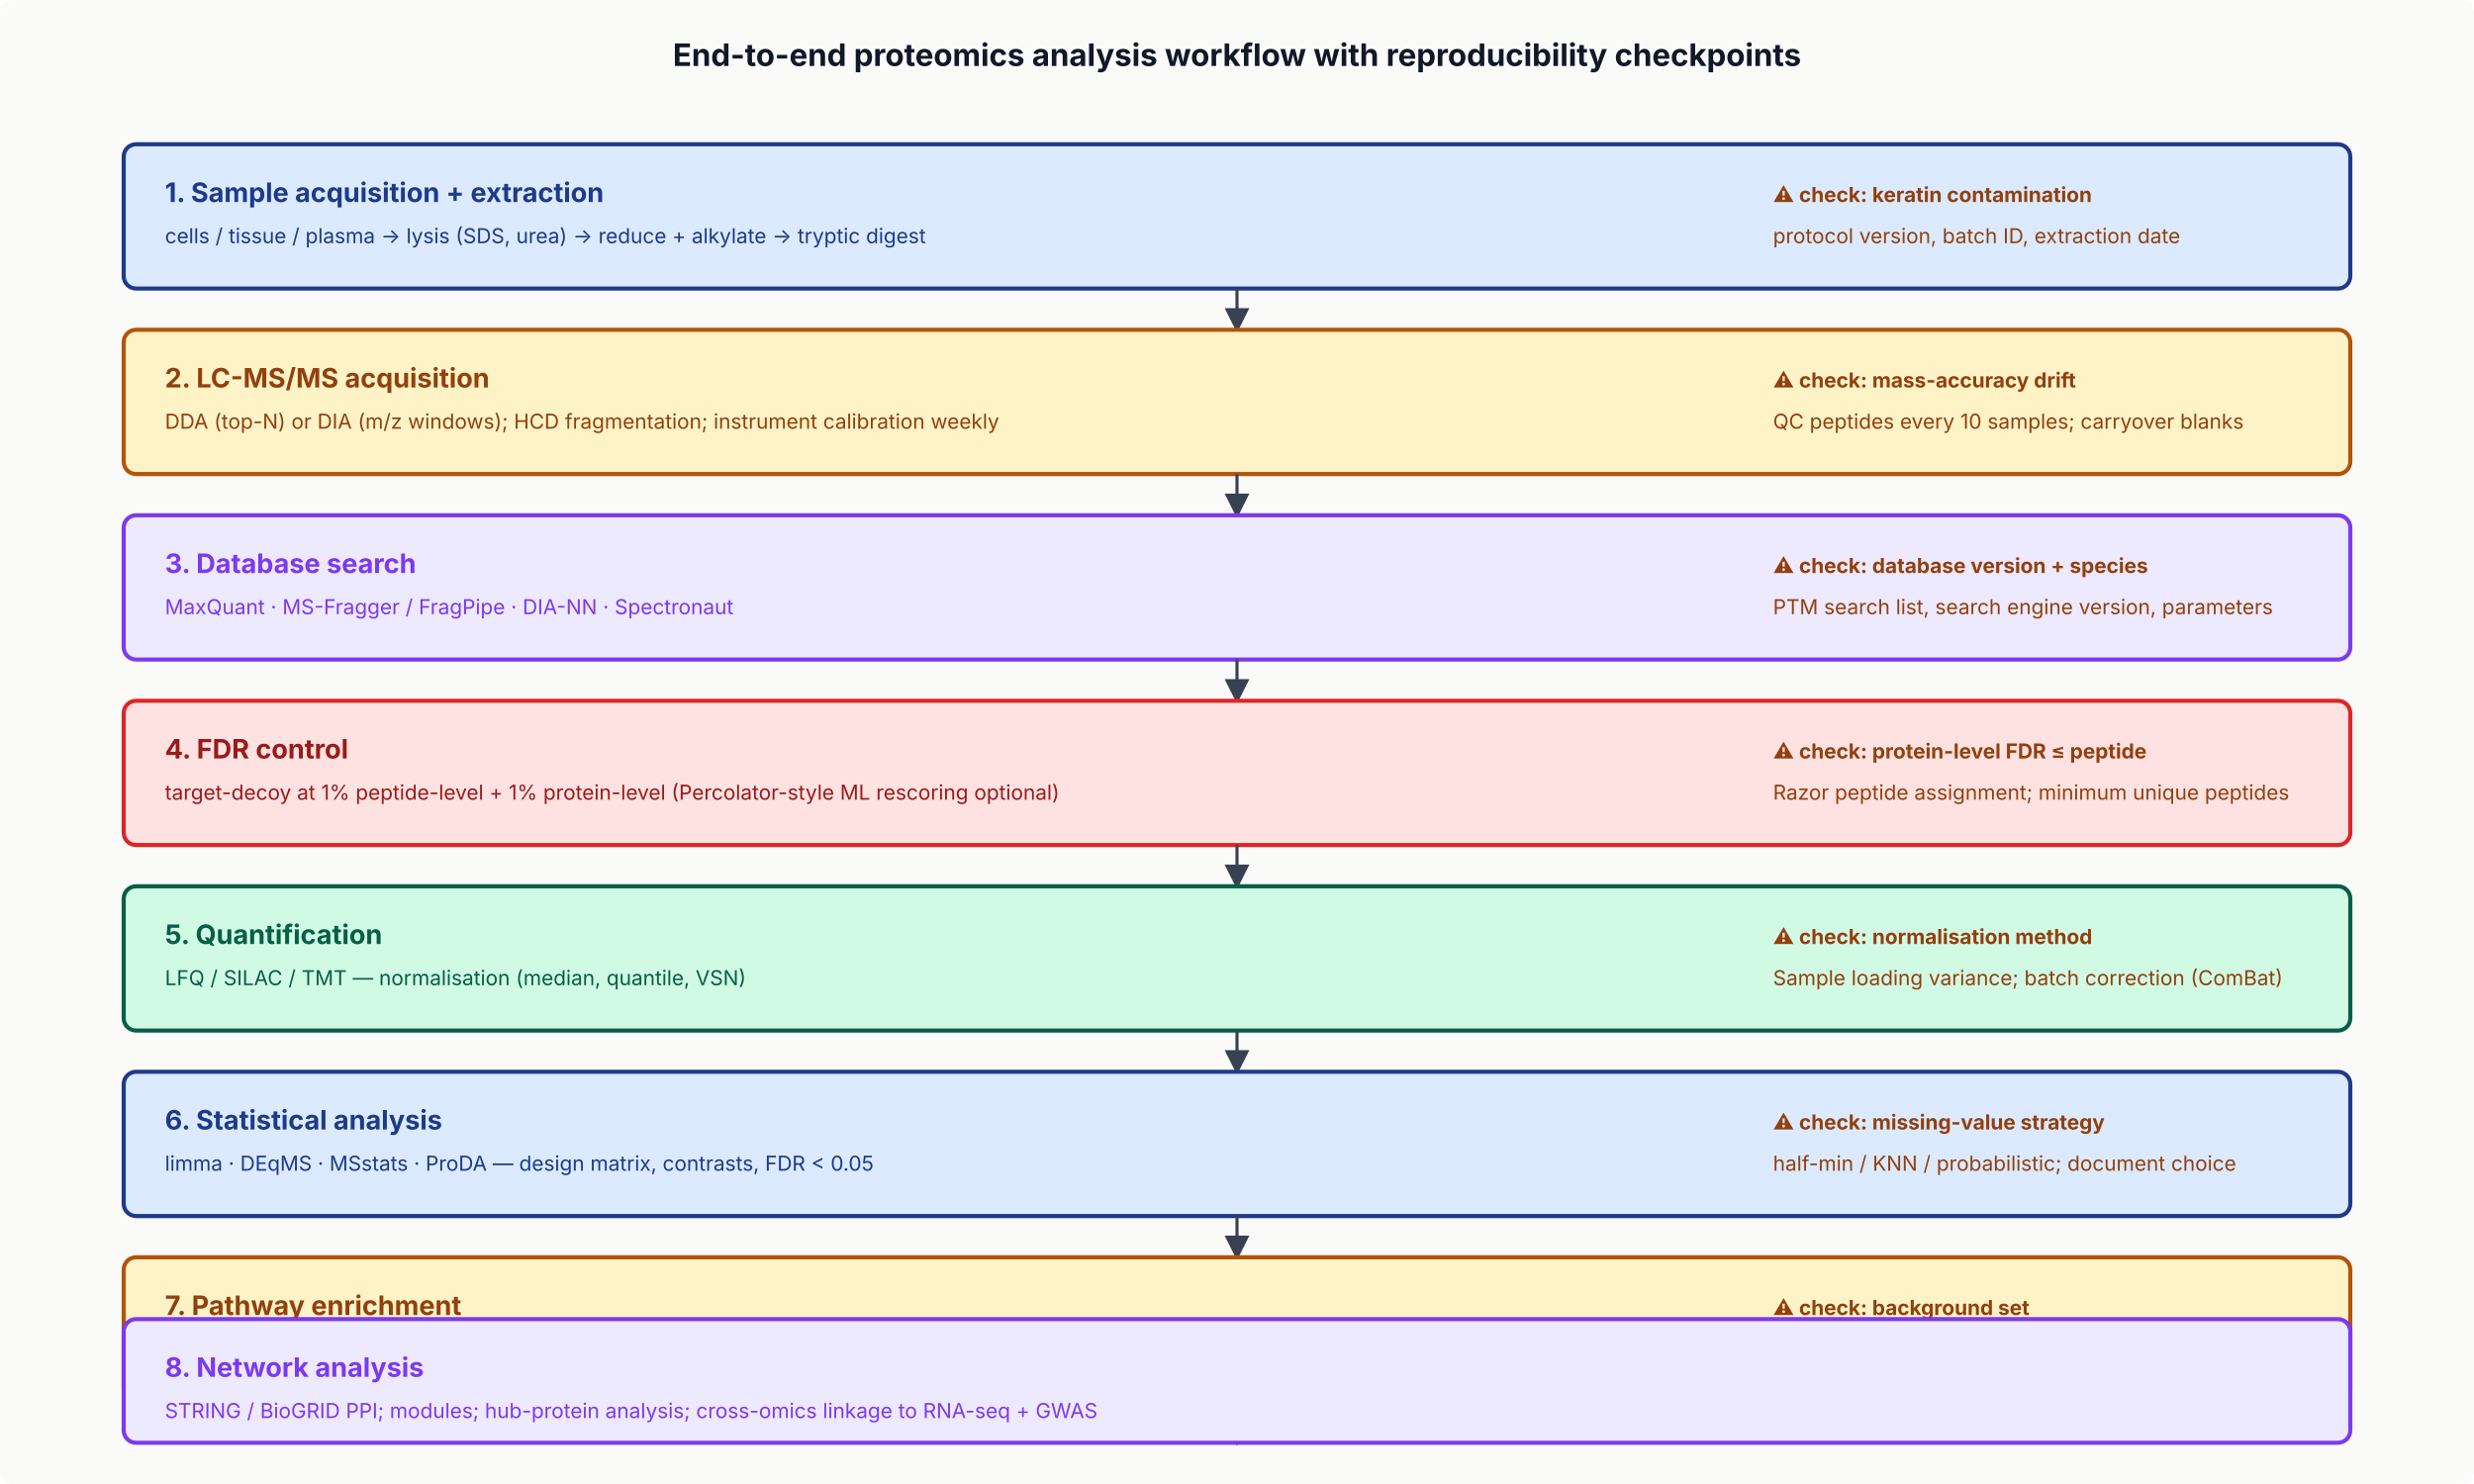
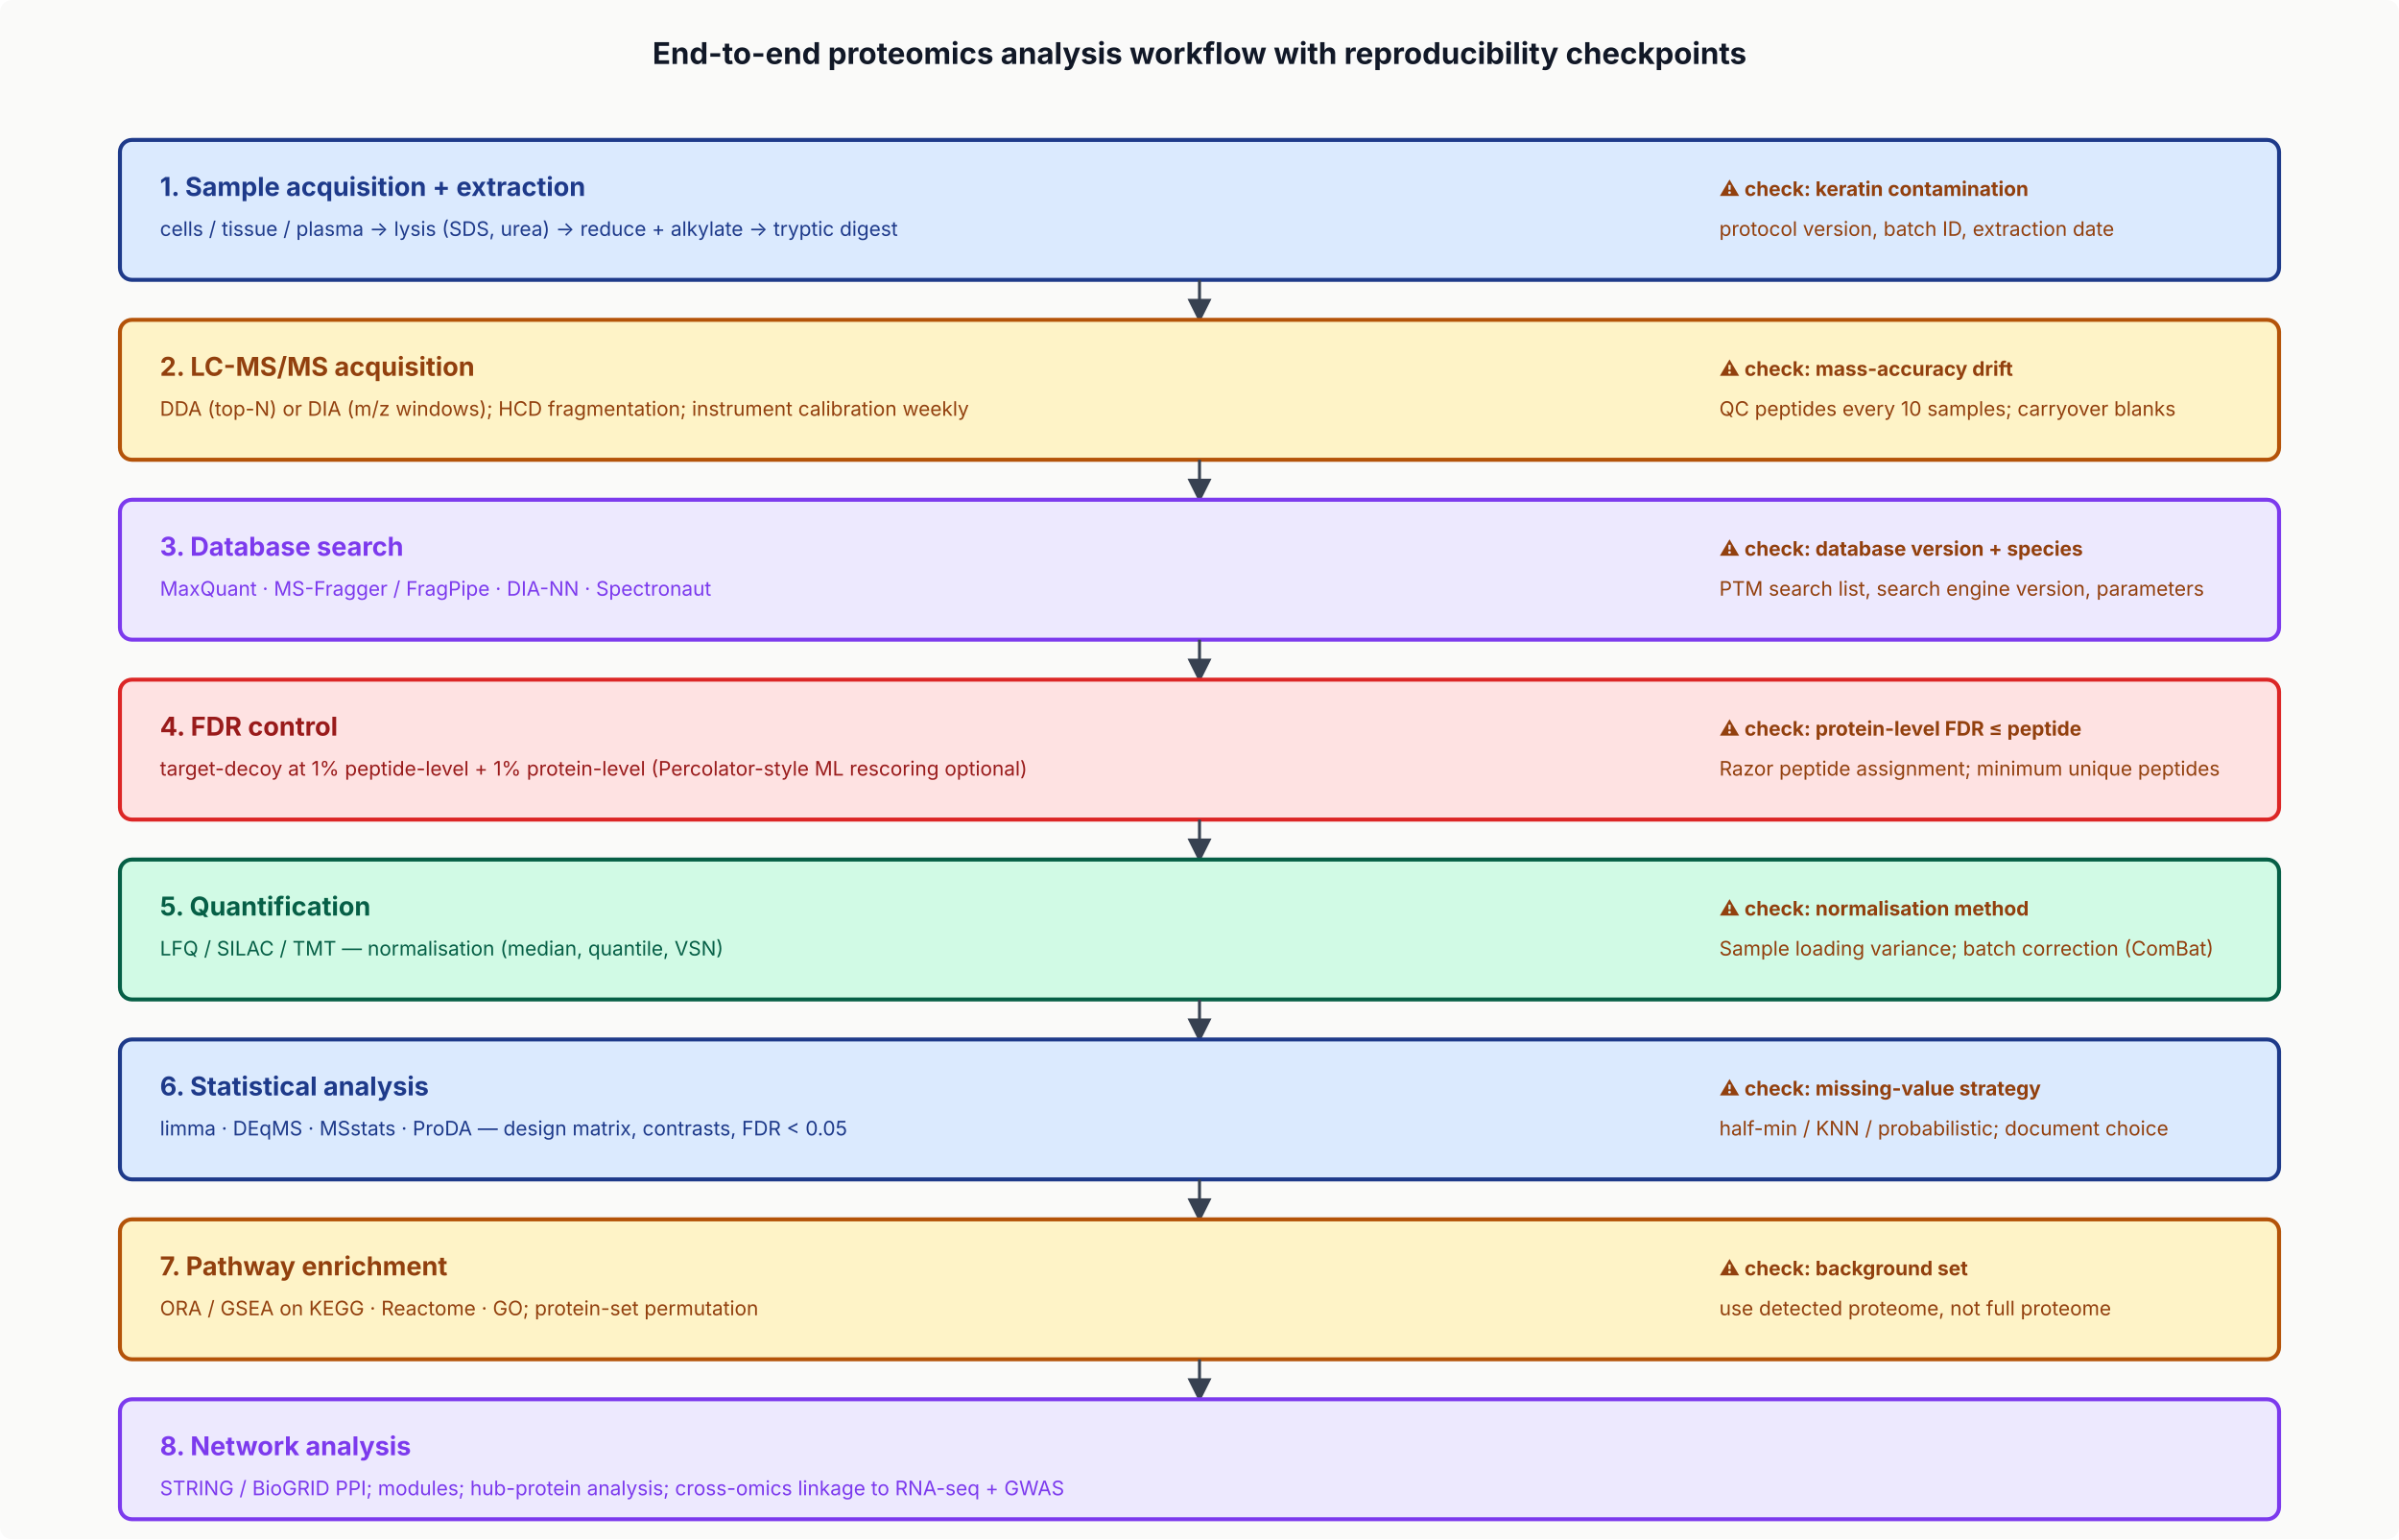
- <svg xmlns="http://www.w3.org/2000/svg" viewBox="0 0 1200 720" width="1200" height="720" font-family="Inter, sans-serif">
+ <svg xmlns="http://www.w3.org/2000/svg" viewBox="0 0 1200 770" width="1200" height="770" font-family="Inter, sans-serif">
  <defs>
    <style>text { font-family: Inter, sans-serif; } .mono { font-family: 'JetBrains Mono', monospace; font-size: 11px; }</style>
    <marker id="a27w" markerWidth="8" markerHeight="8" refX="7" refY="4" orient="auto">
      <path d="M0,0 L8,4 L0,8 z" fill="#374151" />
    </marker>
  </defs>
-   <rect width="1200" height="720" fill="#fafaf9" rx="6" />
+   <rect width="1200" height="770" fill="#fafaf9" rx="6" />
  <text x="600" y="32" text-anchor="middle" font-size="15" font-weight="700" fill="#111827">End-to-end proteomics analysis workflow with reproducibility checkpoints</text>
  <g transform="translate(60,70)">
    <g>
      <rect width="1080" height="70" fill="#dbeafe" stroke="#1e3a8a" stroke-width="2" rx="6" />
      <text x="20" y="28" font-size="13" font-weight="700" fill="#1e3a8a">1. Sample acquisition + extraction</text>
      <text x="20" y="48" font-size="10" fill="#1e3a8a">cells / tissue / plasma → lysis (SDS, urea) → reduce + alkylate → tryptic digest</text>
      <text x="800" y="28" font-size="10" font-weight="700" fill="#92400e">⚠ check: keratin contamination</text>
      <text x="800" y="48" font-size="10" fill="#92400e">protocol version, batch ID, extraction date</text>
    </g>
    <line x1="540" y1="70" x2="540" y2="90" stroke="#374151" stroke-width="1.5" marker-end="url(#a27w)" />
    <g transform="translate(0,90)">
      <rect width="1080" height="70" fill="#fef3c7" stroke="#b45309" stroke-width="2" rx="6" />
      <text x="20" y="28" font-size="13" font-weight="700" fill="#92400e">2. LC-MS/MS acquisition</text>
      <text x="20" y="48" font-size="10" fill="#92400e">DDA (top-N) or DIA (m/z windows); HCD fragmentation; instrument calibration weekly</text>
      <text x="800" y="28" font-size="10" font-weight="700" fill="#92400e">⚠ check: mass-accuracy drift</text>
      <text x="800" y="48" font-size="10" fill="#92400e">QC peptides every 10 samples; carryover blanks</text>
    </g>
    <line x1="540" y1="160" x2="540" y2="180" stroke="#374151" stroke-width="1.5" marker-end="url(#a27w)" />
    <g transform="translate(0,180)">
      <rect width="1080" height="70" fill="#ede9fe" stroke="#7c3aed" stroke-width="2" rx="6" />
      <text x="20" y="28" font-size="13" font-weight="700" fill="#7c3aed">3. Database search</text>
      <text x="20" y="48" font-size="10" fill="#7c3aed">MaxQuant · MS-Fragger / FragPipe · DIA-NN · Spectronaut</text>
      <text x="800" y="28" font-size="10" font-weight="700" fill="#92400e">⚠ check: database version + species</text>
      <text x="800" y="48" font-size="10" fill="#92400e">PTM search list, search engine version, parameters</text>
    </g>
    <line x1="540" y1="250" x2="540" y2="270" stroke="#374151" stroke-width="1.5" marker-end="url(#a27w)" />
    <g transform="translate(0,270)">
      <rect width="1080" height="70" fill="#fee2e2" stroke="#dc2626" stroke-width="2" rx="6" />
      <text x="20" y="28" font-size="13" font-weight="700" fill="#991b1b">4. FDR control</text>
      <text x="20" y="48" font-size="10" fill="#991b1b">target-decoy at 1% peptide-level + 1% protein-level (Percolator-style ML rescoring optional)</text>
      <text x="800" y="28" font-size="10" font-weight="700" fill="#92400e">⚠ check: protein-level FDR ≤ peptide</text>
      <text x="800" y="48" font-size="10" fill="#92400e">Razor peptide assignment; minimum unique peptides</text>
    </g>
    <line x1="540" y1="340" x2="540" y2="360" stroke="#374151" stroke-width="1.5" marker-end="url(#a27w)" />
    <g transform="translate(0,360)">
      <rect width="1080" height="70" fill="#d1fae5" stroke="#065f46" stroke-width="2" rx="6" />
      <text x="20" y="28" font-size="13" font-weight="700" fill="#065f46">5. Quantification</text>
      <text x="20" y="48" font-size="10" fill="#065f46">LFQ / SILAC / TMT — normalisation (median, quantile, VSN)</text>
      <text x="800" y="28" font-size="10" font-weight="700" fill="#92400e">⚠ check: normalisation method</text>
      <text x="800" y="48" font-size="10" fill="#92400e">Sample loading variance; batch correction (ComBat)</text>
    </g>
    <line x1="540" y1="430" x2="540" y2="450" stroke="#374151" stroke-width="1.5" marker-end="url(#a27w)" />
    <g transform="translate(0,450)">
      <rect width="1080" height="70" fill="#dbeafe" stroke="#1e3a8a" stroke-width="2" rx="6" />
      <text x="20" y="28" font-size="13" font-weight="700" fill="#1e3a8a">6. Statistical analysis</text>
      <text x="20" y="48" font-size="10" fill="#1e3a8a">limma · DEqMS · MSstats · ProDA — design matrix, contrasts, FDR &lt; 0.05</text>
      <text x="800" y="28" font-size="10" font-weight="700" fill="#92400e">⚠ check: missing-value strategy</text>
      <text x="800" y="48" font-size="10" fill="#92400e">half-min / KNN / probabilistic; document choice</text>
    </g>
    <line x1="540" y1="520" x2="540" y2="540" stroke="#374151" stroke-width="1.5" marker-end="url(#a27w)" />
    <g transform="translate(0,540)">
      <rect width="1080" height="70" fill="#fef3c7" stroke="#b45309" stroke-width="2" rx="6" />
      <text x="20" y="28" font-size="13" font-weight="700" fill="#92400e">7. Pathway enrichment</text>
      <text x="20" y="48" font-size="10" fill="#92400e">ORA / GSEA on KEGG · Reactome · GO; protein-set permutation</text>
      <text x="800" y="28" font-size="10" font-weight="700" fill="#92400e">⚠ check: background set</text>
      <text x="800" y="48" font-size="10" fill="#92400e">use detected proteome, not full proteome</text>
    </g>
    <line x1="540" y1="610" x2="540" y2="630" stroke="#374151" stroke-width="1.5" marker-end="url(#a27w)" />
    <g transform="translate(0,630)">
      <rect width="1080" height="0" fill="none" />
    </g>
  </g>
-   <g transform="translate(60,640)">
+   <g transform="translate(60,700)">
    <rect width="1080" height="60" fill="#ede9fe" stroke="#7c3aed" stroke-width="2" rx="6" />
    <text x="20" y="28" font-size="13" font-weight="700" fill="#7c3aed">8. Network analysis</text>
    <text x="20" y="48" font-size="10" fill="#7c3aed">STRING / BioGRID PPI; modules; hub-protein analysis; cross-omics linkage to RNA-seq + GWAS</text>
  </g>
</svg>
